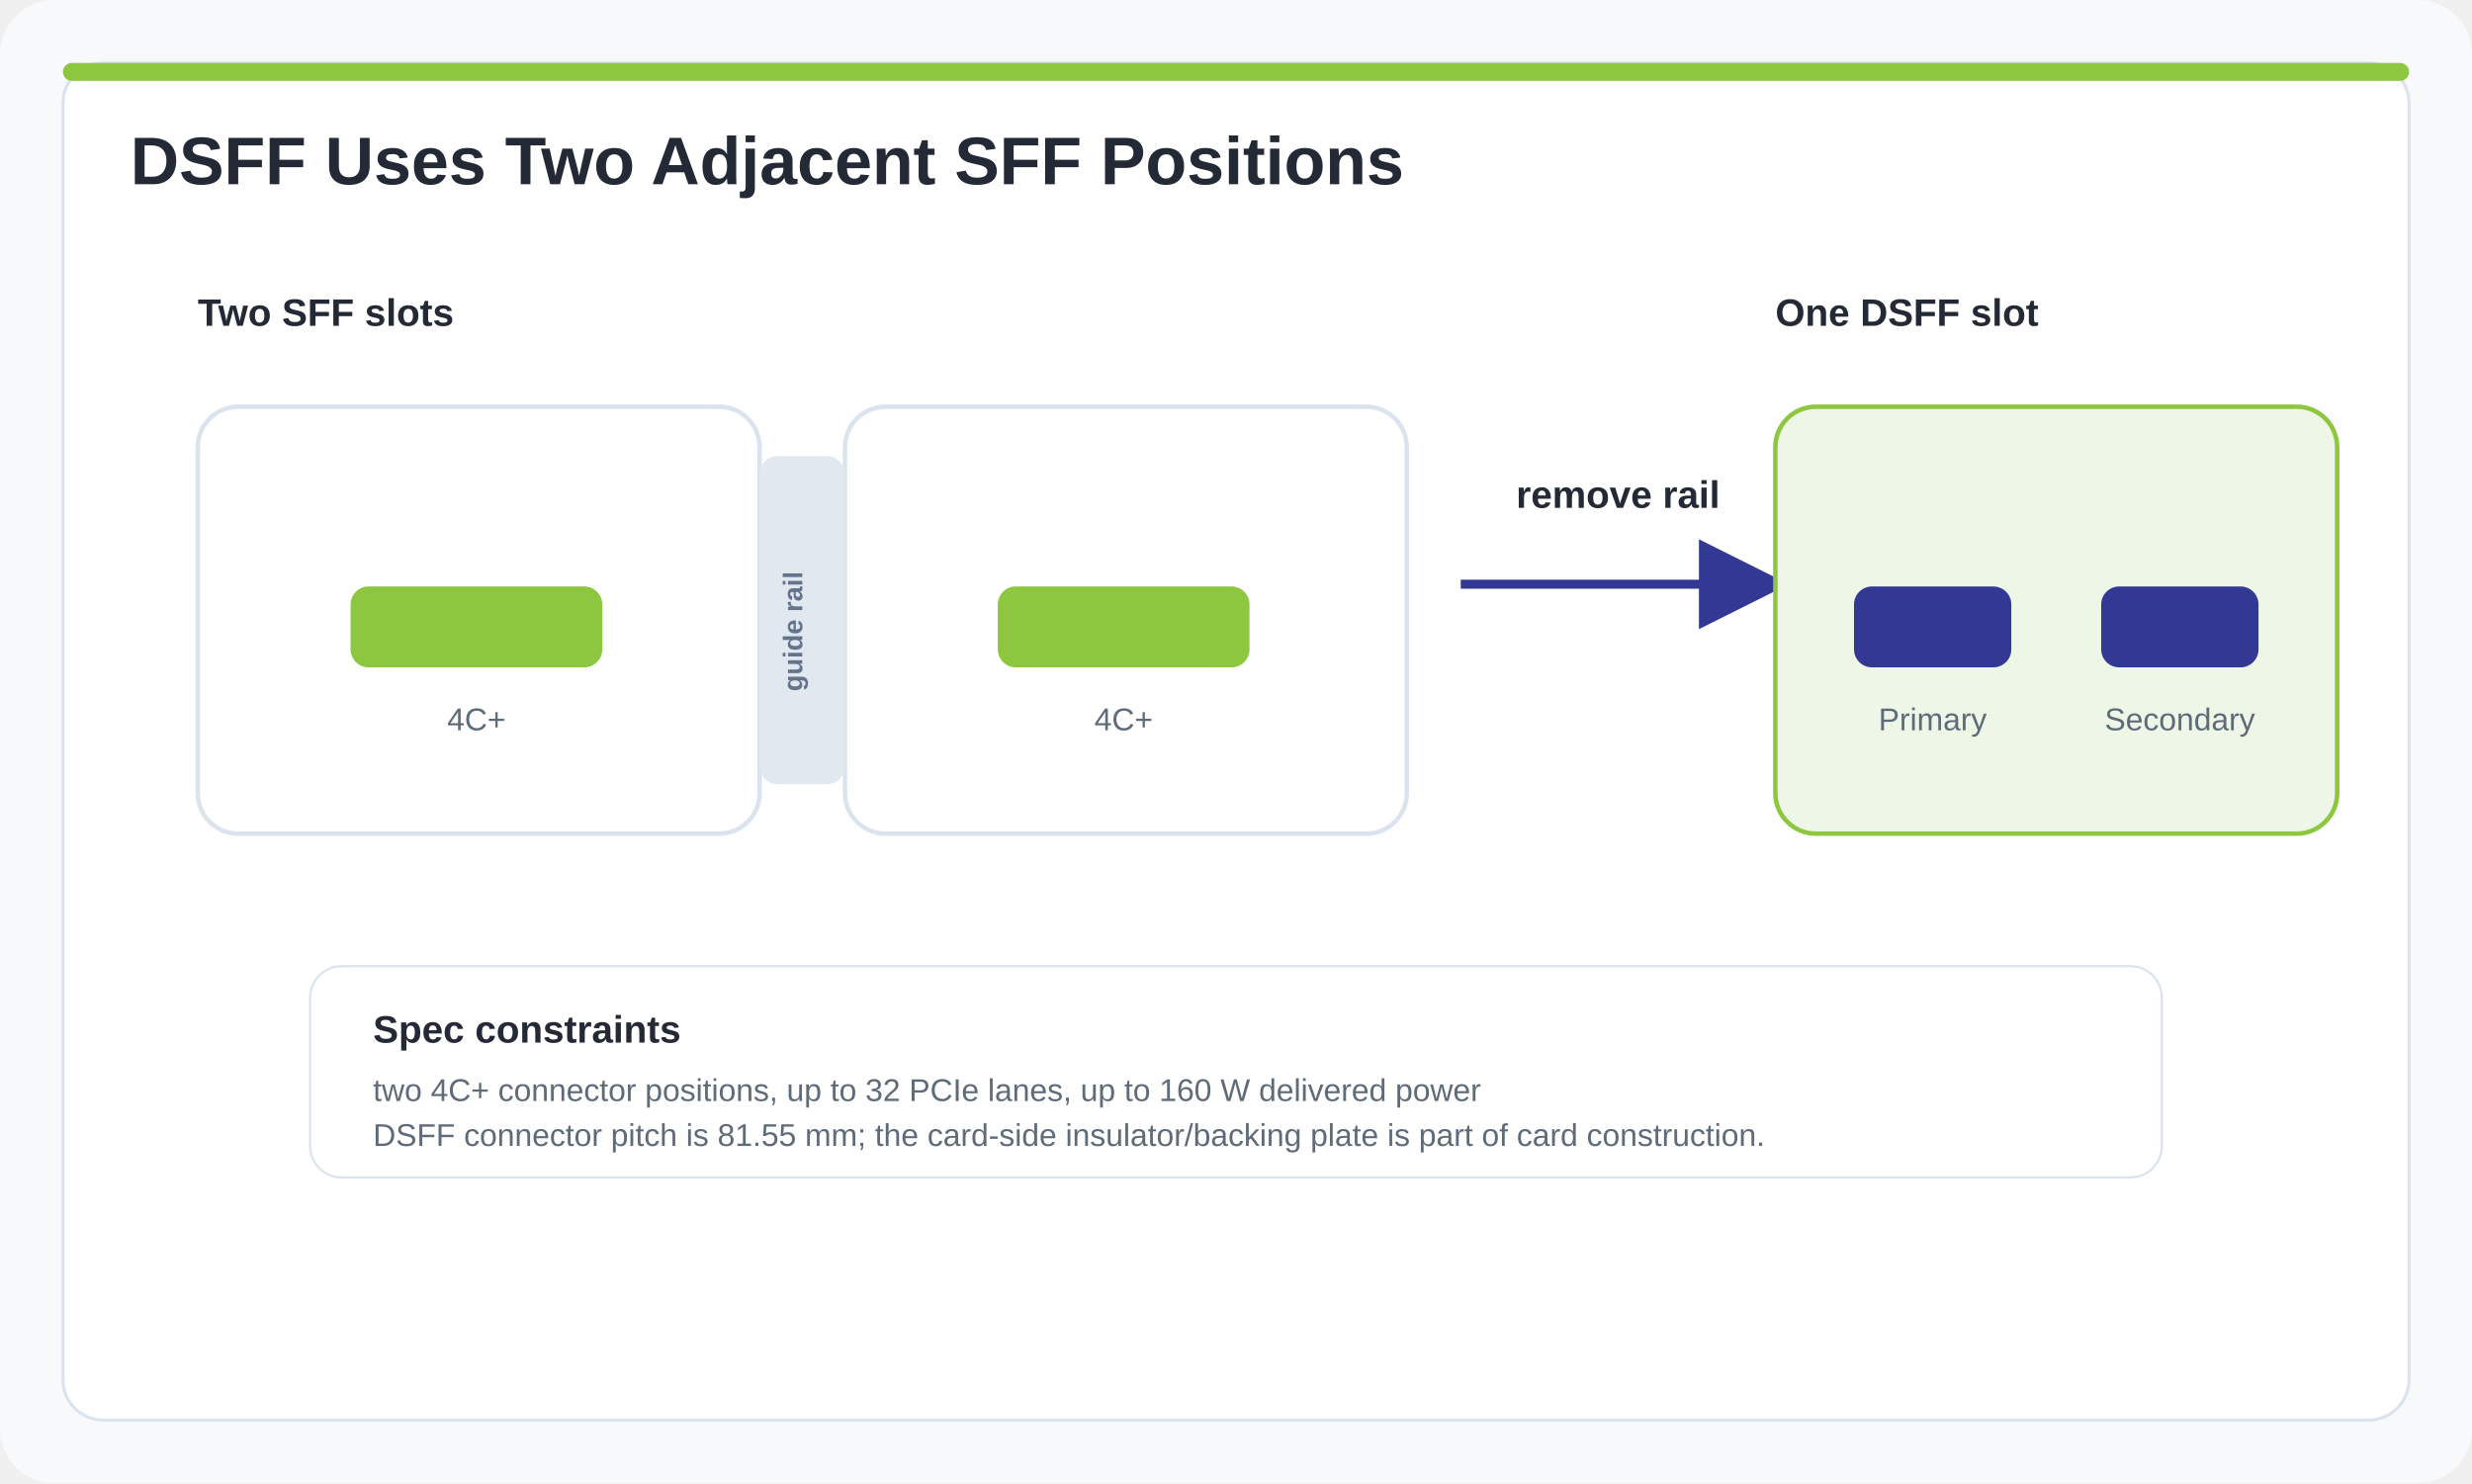
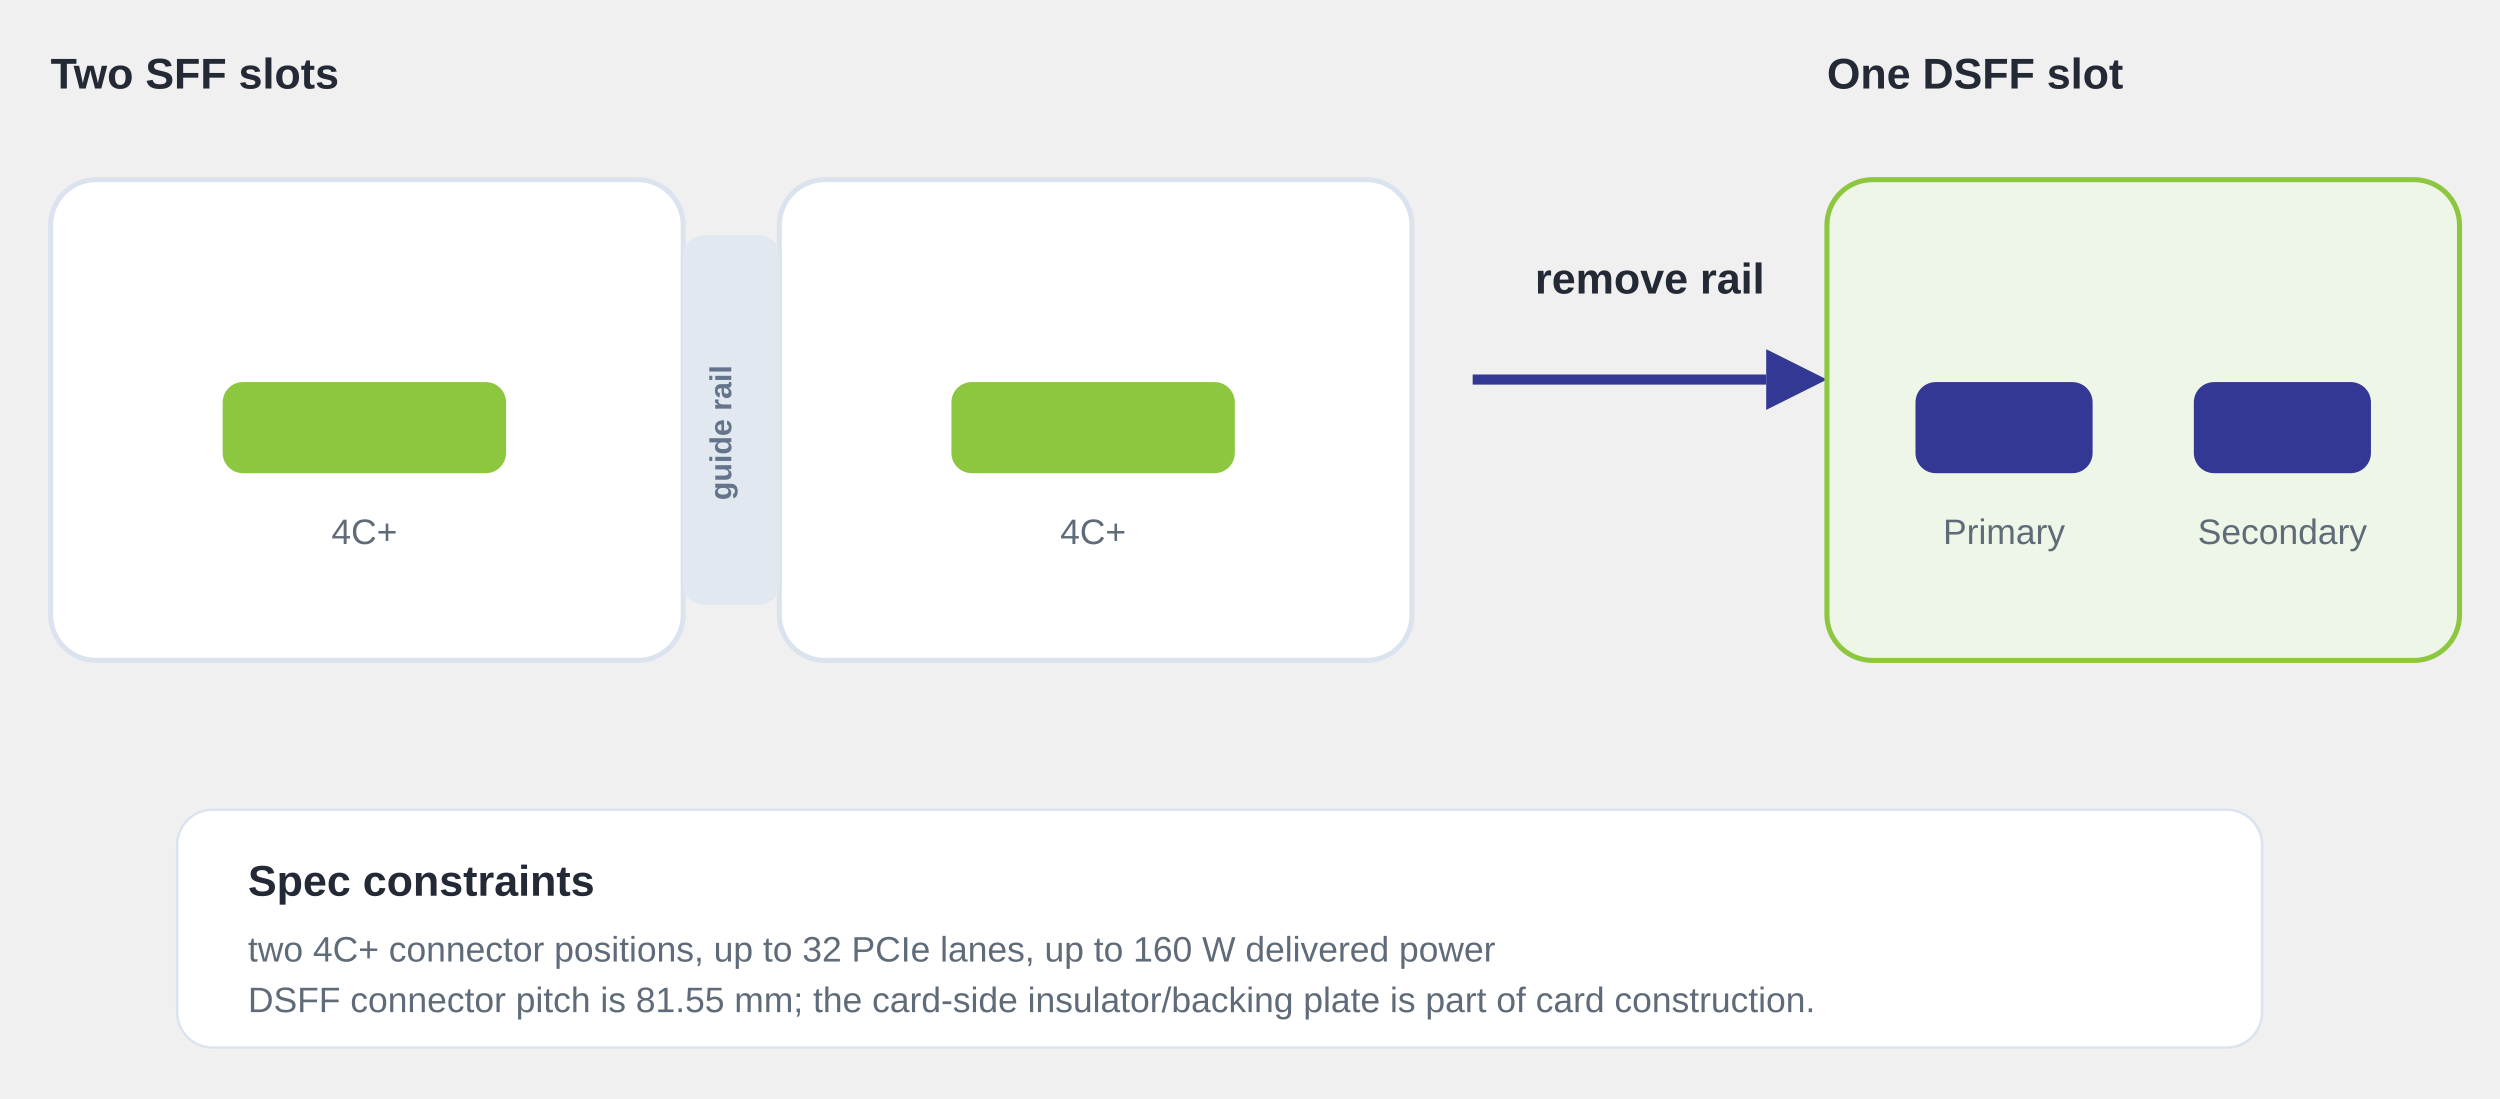
- <svg xmlns="http://www.w3.org/2000/svg" viewBox="0 0 1100 660" role="img" aria-labelledby="title desc">
+ <svg xmlns="http://www.w3.org/2000/svg" viewBox="68 110 988 434" role="img" aria-labelledby="title desc">
  <defs>
    <marker id="arrow-green" markerWidth="10" markerHeight="10" refX="8.5" refY="5" orient="auto" markerUnits="strokeWidth">
      <path d="M0,0 L10,5 L0,10 z" fill="#8dc63f" />
    </marker>
    <marker id="arrow-blue" markerWidth="10" markerHeight="10" refX="8.5" refY="5" orient="auto" markerUnits="strokeWidth">
      <path d="M0,0 L10,5 L0,10 z" fill="#343895" />
    </marker>
    <marker id="arrow-gray" markerWidth="10" markerHeight="10" refX="8.5" refY="5" orient="auto" markerUnits="strokeWidth">
      <path d="M0,0 L10,5 L0,10 z" fill="#64748b" />
    </marker>
    <style>
      .bg { fill:#f7f9fb; }
      .panel { fill:#fff; stroke:#dbe4ee; stroke-width:1.4; }
      .title { font:800 30px Arial, Helvetica, sans-serif; fill:#232a35; letter-spacing:0; }
      .label { font:700 17px Arial, Helvetica, sans-serif; fill:#232a35; letter-spacing:0; }
      .small { font:400 14px Arial, Helvetica, sans-serif; fill:#5f6b78; letter-spacing:0; }
      .tiny { font:700 12px Arial, Helvetica, sans-serif; fill:#64748b; letter-spacing:0; }
      .green { fill:#8dc63f; }
      .blue { fill:#343895; }
      .gray { fill:#64748b; }
      .line-green { stroke:#8dc63f; stroke-width:4; fill:none; marker-end:url(#arrow-green); }
-       .line-blue { stroke:#343895; stroke-width:4; fill:none; marker-end:url(#arrow-blue); }
+       .line-blue { stroke:#343895; stroke-width:4; fill:none; }
      .line-gray { stroke:#64748b; stroke-width:3; fill:none; marker-end:url(#arrow-gray); }
      .dash { stroke-dasharray:8 8; }
    </style>
  </defs>
-   <rect class="bg" width="1100" height="660" rx="24" />
-   <rect class="panel" x="28" y="28" width="1044" height="604" rx="18" />
-   <rect x="28" y="28" width="1044" height="8" fill="#8dc63f" rx="4" />
-   <text class="title" x="58" y="82">DSFF Uses Two Adjacent SFF Positions</text>
  <g transform="translate(88 145)">
    <text class="label" x="0" y="0">Two SFF slots</text>
    <rect x="0" y="36" width="250" height="190" rx="18" fill="#fff" stroke="#dbe4ee" stroke-width="2" />
    <rect x="288" y="36" width="250" height="190" rx="18" fill="#fff" stroke="#dbe4ee" stroke-width="2" />
    <rect x="250" y="58" width="38" height="146" rx="8" fill="#e2e8f0" />
    <text class="tiny" x="269" y="136" text-anchor="middle" transform="rotate(-90 269 136)">guide rail</text>
    <rect x="68" y="116" width="112" height="36" rx="8" fill="#8dc63f" />
    <rect x="356" y="116" width="112" height="36" rx="8" fill="#8dc63f" />
    <text class="small" x="124" y="180" text-anchor="middle">4C+</text>
    <text class="small" x="412" y="180" text-anchor="middle">4C+</text>
  </g>
-   <path class="line-blue" d="M650 260 C700 260, 742 260, 790 260" />
+   <path class="line-blue" d="M650 260 L766 260" />
+   <polygon class="arrowhead" points="766,248 790,260 766,272" fill="#343895" />
  <text class="label" x="720" y="226" text-anchor="middle">remove rail</text>
  <g transform="translate(790 145)">
    <text class="label" x="0" y="0">One DSFF slot</text>
    <rect x="0" y="36" width="250" height="190" rx="18" fill="#eef7e7" stroke="#8dc63f" stroke-width="2" />
    <rect x="35" y="116" width="70" height="36" rx="8" fill="#343895" />
    <rect x="145" y="116" width="70" height="36" rx="8" fill="#343895" />
    <text class="small" x="70" y="180" text-anchor="middle">Primary</text>
    <text class="small" x="180" y="180" text-anchor="middle">Secondary</text>
  </g>
  <g transform="translate(138 430)">
    <rect x="0" y="0" width="824" height="94" rx="14" fill="#fff" stroke="#dbe4ee" />
    <text class="label" x="28" y="34">Spec constraints</text>
    <text class="small" x="28" y="60">two 4C+ connector positions, up to 32 PCIe lanes, up to 160 W delivered power</text>
    <text class="small" x="28" y="80">DSFF connector pitch is 81.55 mm; the card-side insulator/backing plate is part of card construction.</text>
  </g>
</svg>
